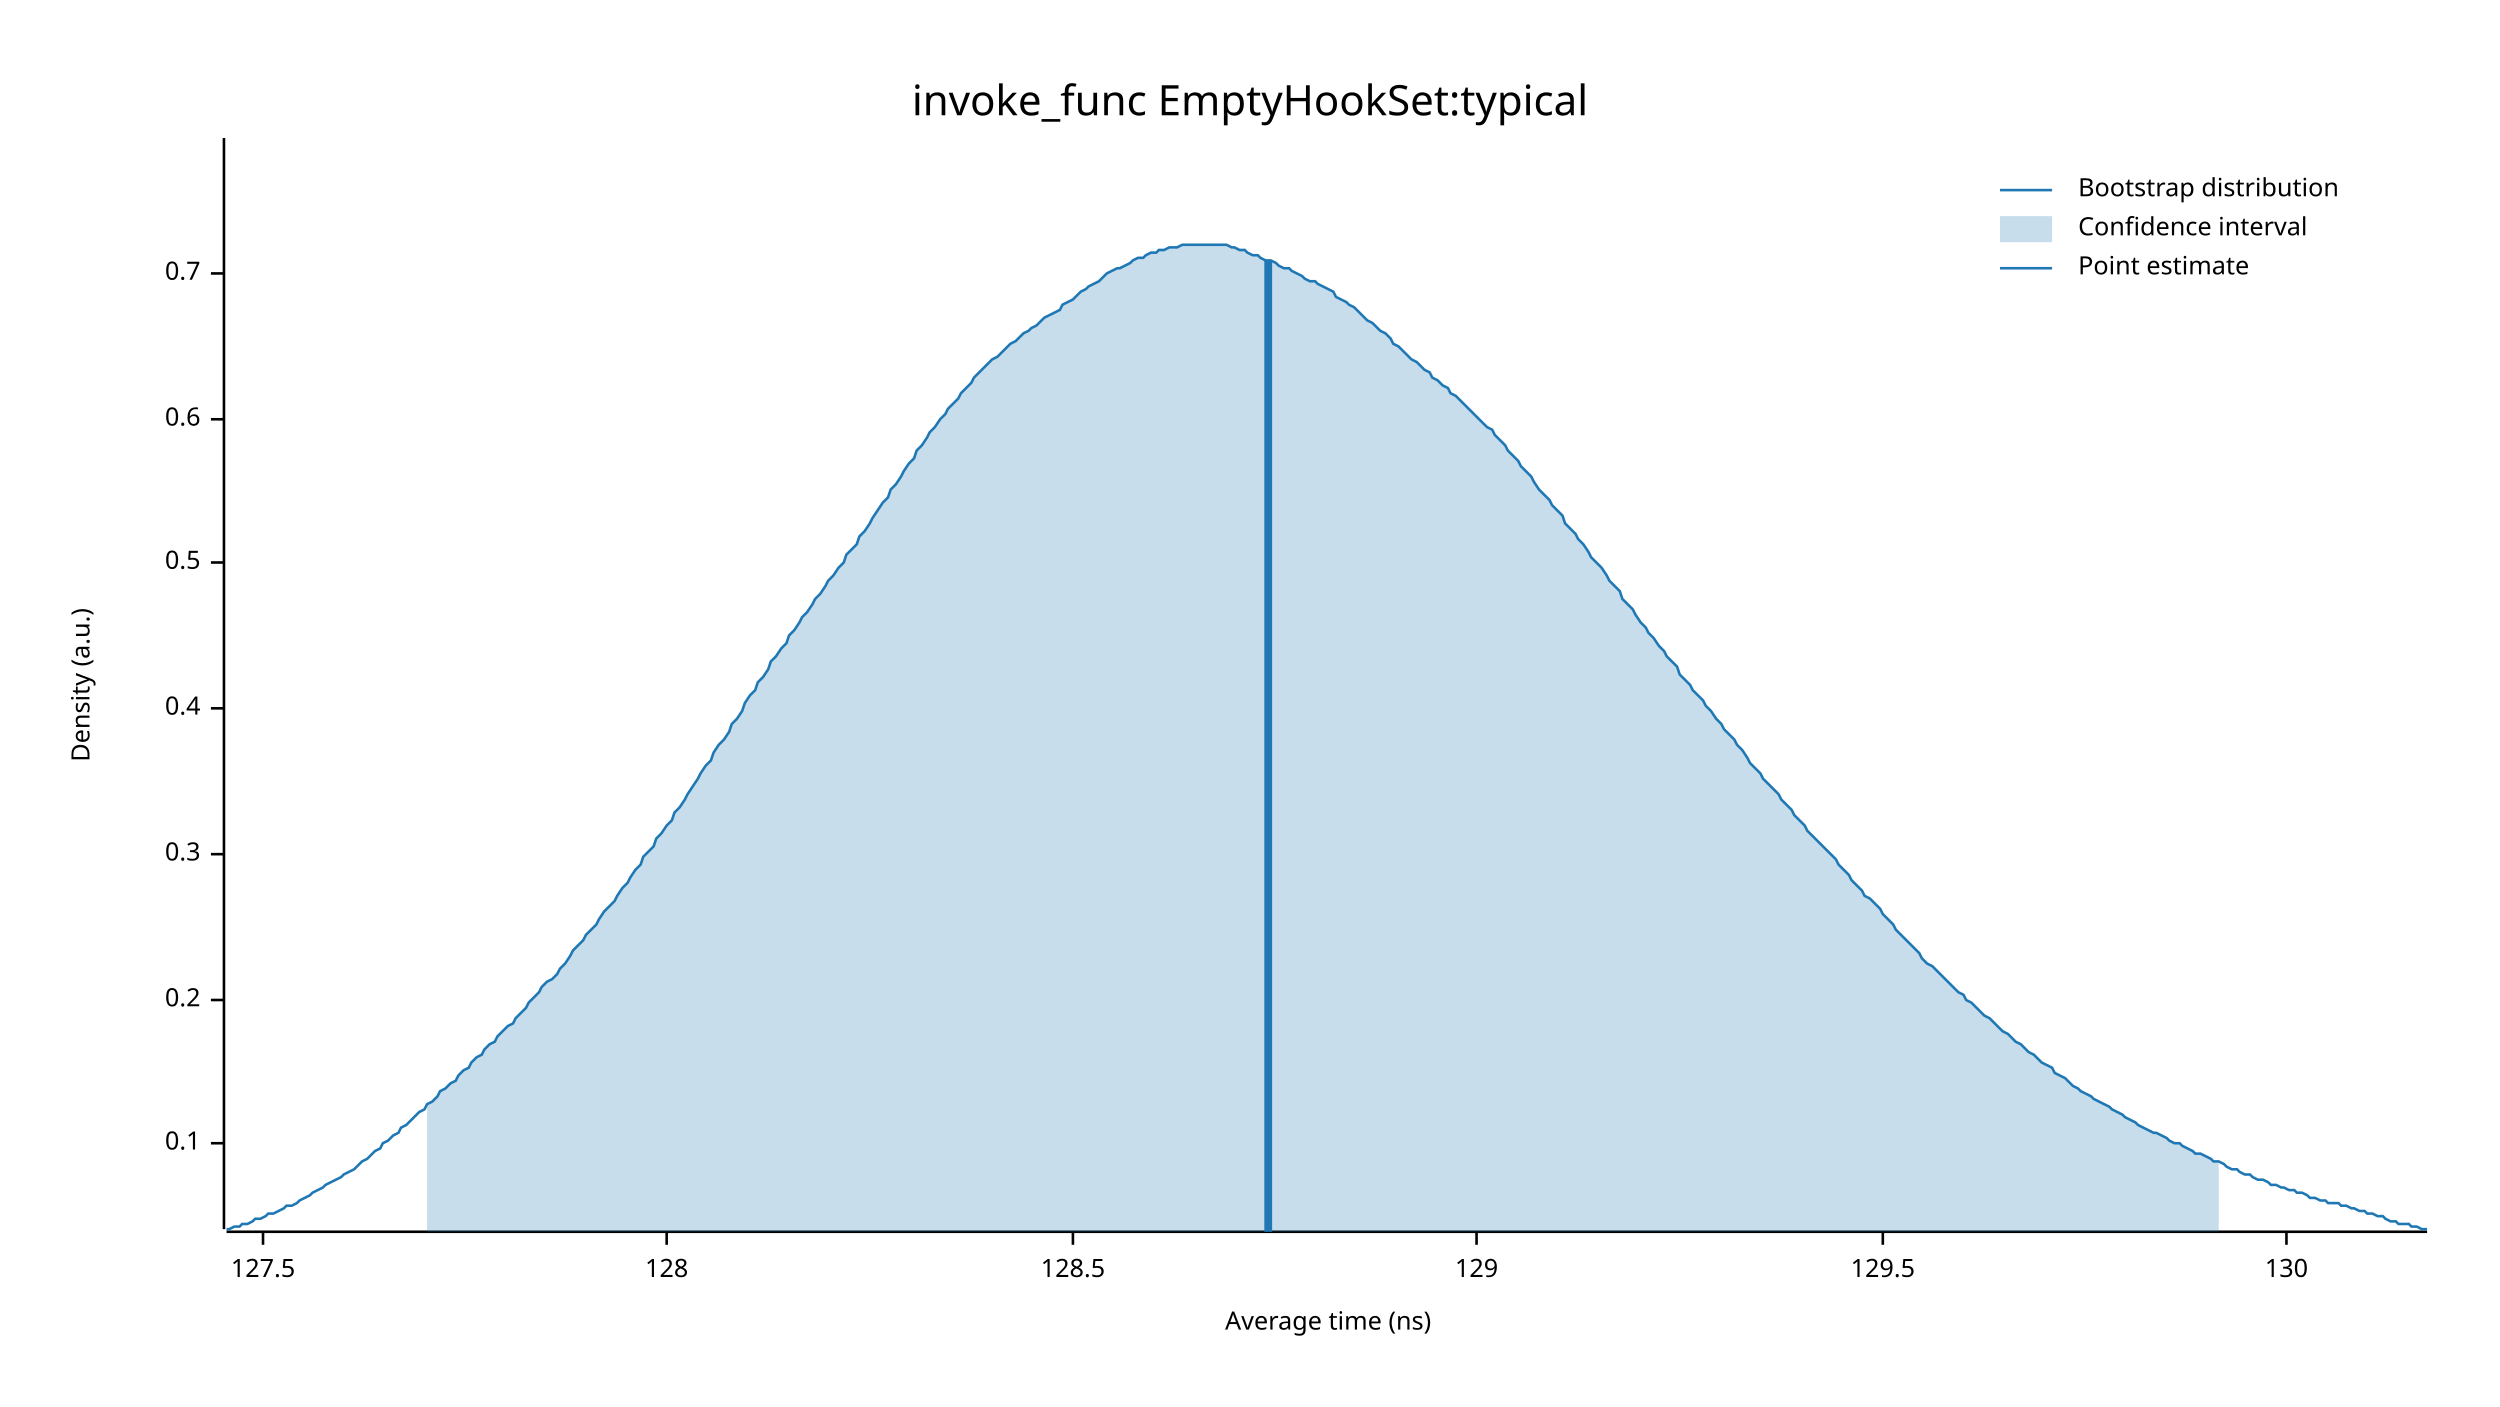
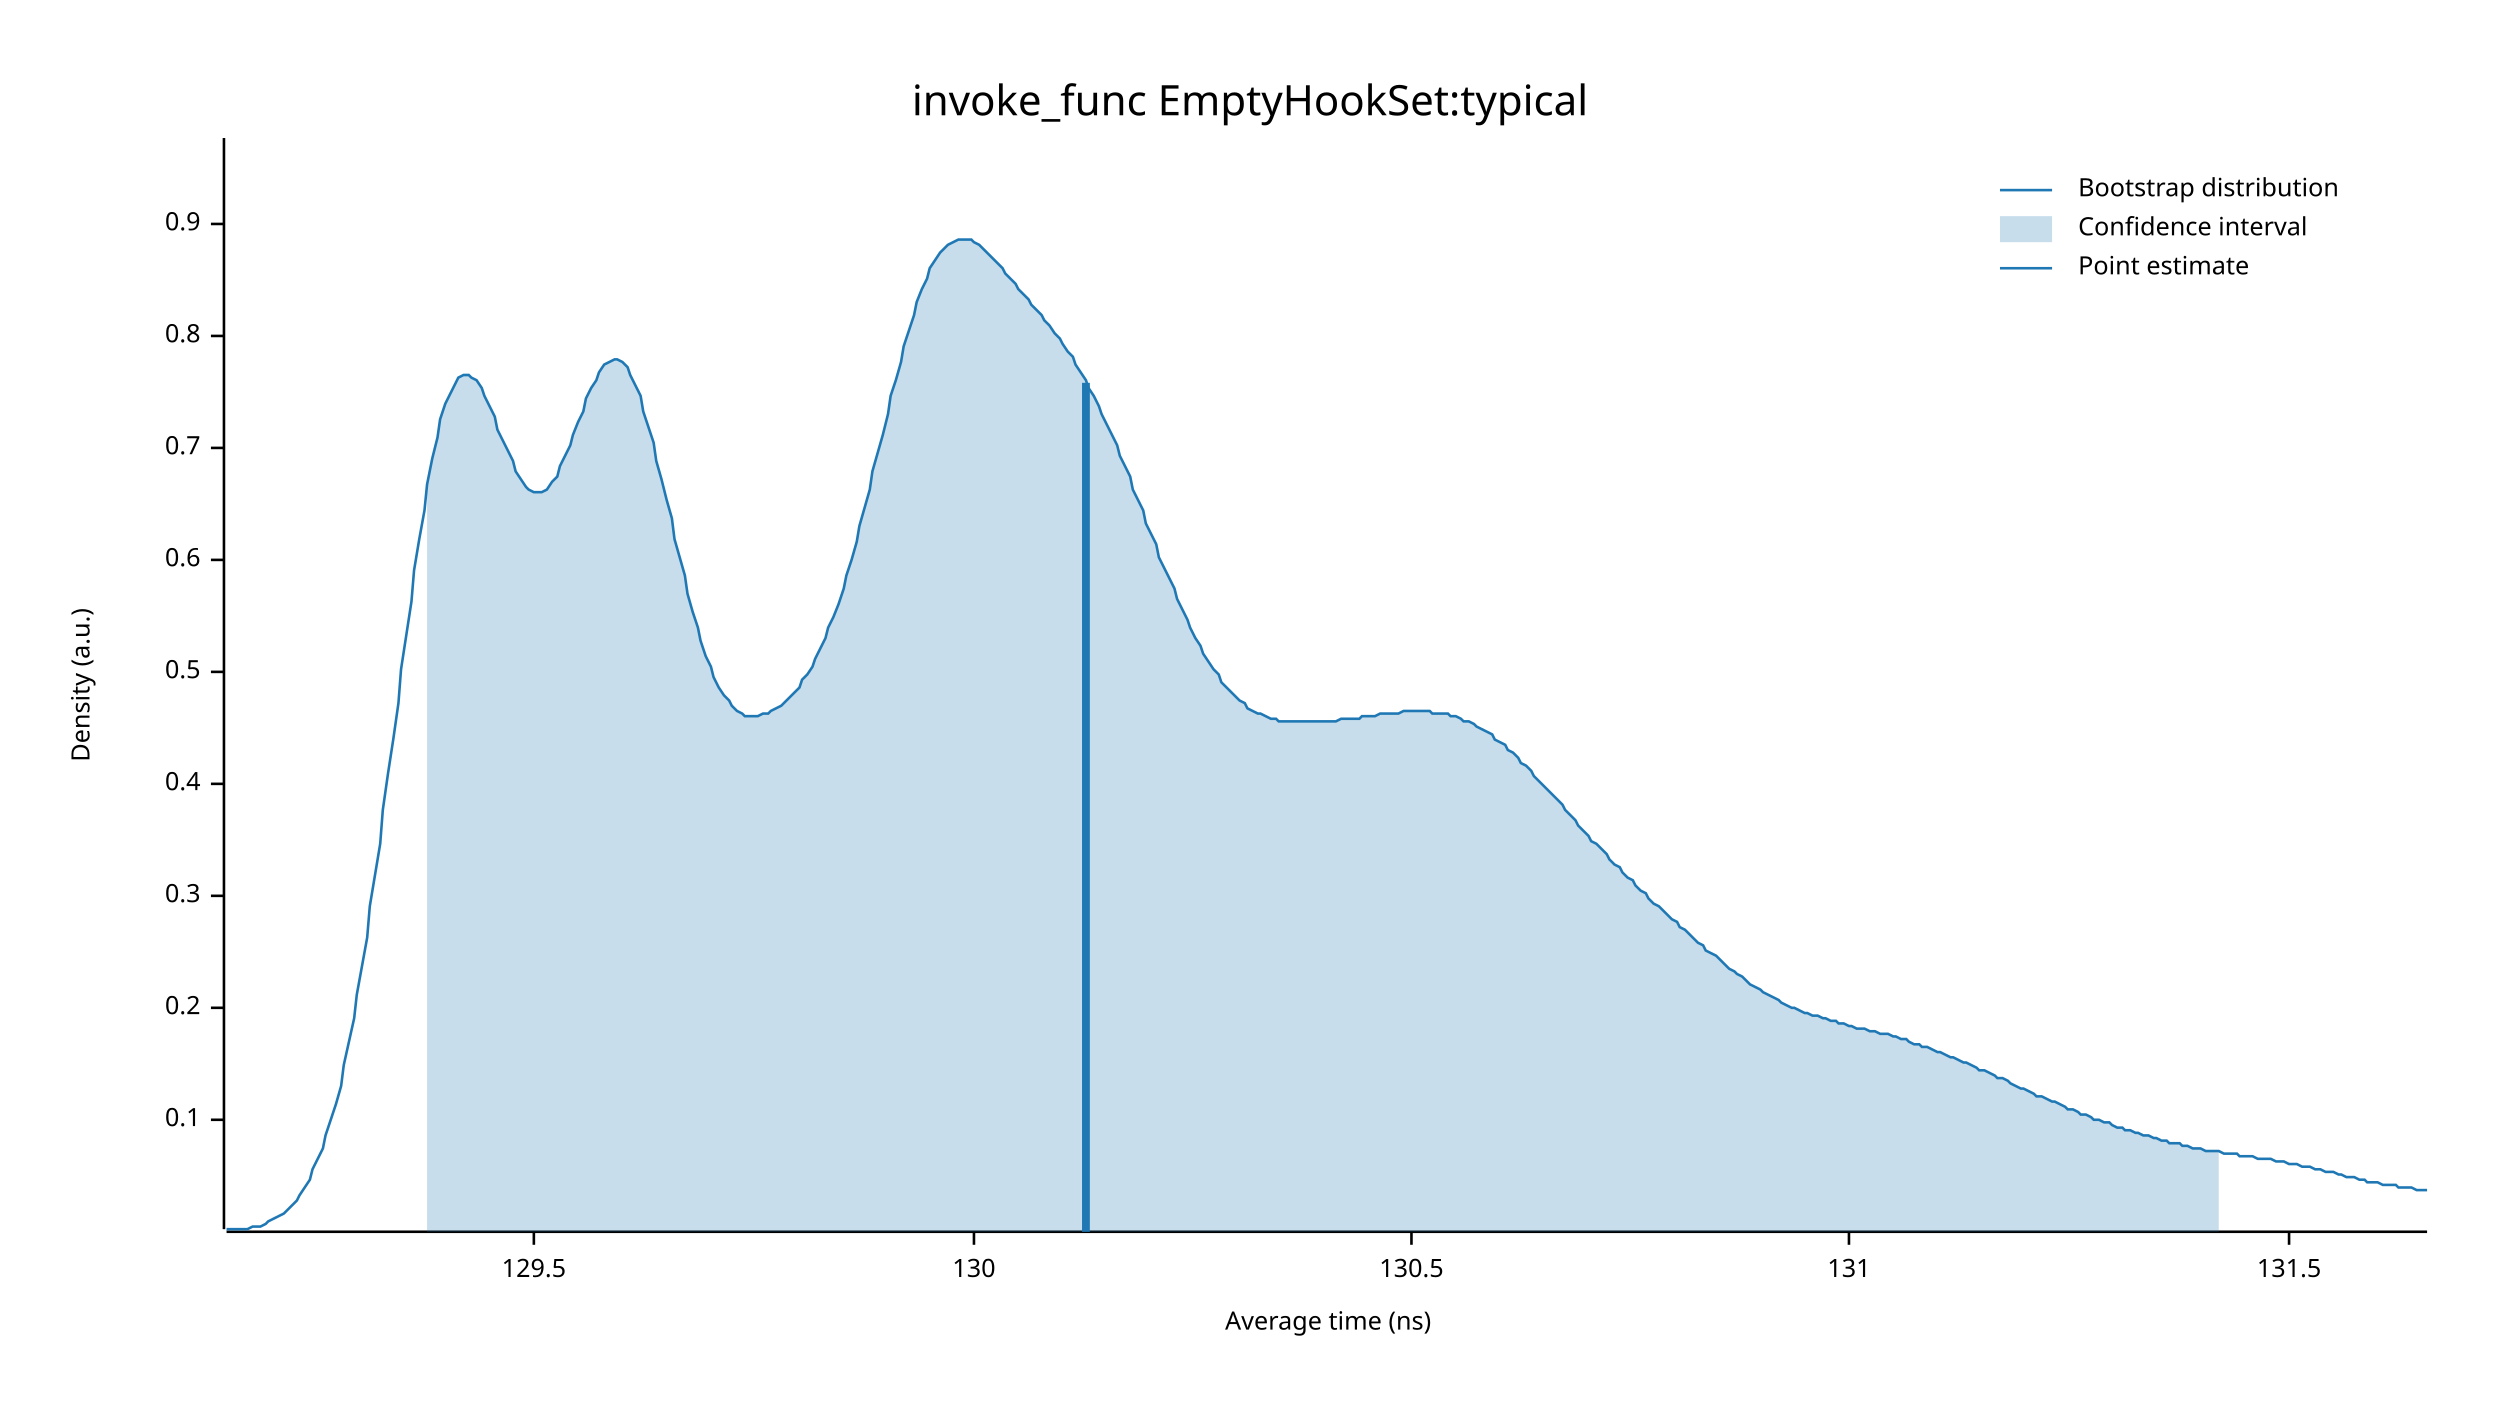
<svg xmlns="http://www.w3.org/2000/svg" width="960" height="540" viewBox="0 0 960 540">
  <text x="480" y="32" dy="0.76em" text-anchor="middle" font-family="sans-serif" font-size="16.129" opacity="1" fill="#000000">
invoke_func EmptyHookSet:typical
</text>
  <text x="27" y="263" dy="0.76em" text-anchor="middle" font-family="sans-serif" font-size="9.677" opacity="1" fill="#000000" transform="rotate(270, 27, 263)">
Density (a.u.)
</text>
  <text x="510" y="513" dy="-0.5ex" text-anchor="middle" font-family="sans-serif" font-size="9.677" opacity="1" fill="#000000">
Average time (ns)
</text>
  <polyline fill="none" opacity="1" stroke="#000000" stroke-width="1" points="86,53 86,472 " />
-   <text x="77" y="439" dy="0.5ex" text-anchor="end" font-family="sans-serif" font-size="9.677" opacity="1" fill="#000000">
+   <text x="77" y="430" dy="0.5ex" text-anchor="end" font-family="sans-serif" font-size="9.677" opacity="1" fill="#000000">
0.1
</text>
-   <polyline fill="none" opacity="1" stroke="#000000" stroke-width="1" points="81,439 86,439 " />
-   <text x="77" y="384" dy="0.5ex" text-anchor="end" font-family="sans-serif" font-size="9.677" opacity="1" fill="#000000">
+   <polyline fill="none" opacity="1" stroke="#000000" stroke-width="1" points="81,430 86,430 " />
+   <text x="77" y="387" dy="0.5ex" text-anchor="end" font-family="sans-serif" font-size="9.677" opacity="1" fill="#000000">
0.2
</text>
-   <polyline fill="none" opacity="1" stroke="#000000" stroke-width="1" points="81,384 86,384 " />
-   <text x="77" y="328" dy="0.5ex" text-anchor="end" font-family="sans-serif" font-size="9.677" opacity="1" fill="#000000">
+   <polyline fill="none" opacity="1" stroke="#000000" stroke-width="1" points="81,387 86,387 " />
+   <text x="77" y="344" dy="0.5ex" text-anchor="end" font-family="sans-serif" font-size="9.677" opacity="1" fill="#000000">
0.3
</text>
-   <polyline fill="none" opacity="1" stroke="#000000" stroke-width="1" points="81,328 86,328 " />
-   <text x="77" y="272" dy="0.5ex" text-anchor="end" font-family="sans-serif" font-size="9.677" opacity="1" fill="#000000">
+   <polyline fill="none" opacity="1" stroke="#000000" stroke-width="1" points="81,344 86,344 " />
+   <text x="77" y="301" dy="0.5ex" text-anchor="end" font-family="sans-serif" font-size="9.677" opacity="1" fill="#000000">
0.4
</text>
-   <polyline fill="none" opacity="1" stroke="#000000" stroke-width="1" points="81,272 86,272 " />
-   <text x="77" y="216" dy="0.5ex" text-anchor="end" font-family="sans-serif" font-size="9.677" opacity="1" fill="#000000">
+   <polyline fill="none" opacity="1" stroke="#000000" stroke-width="1" points="81,301 86,301 " />
+   <text x="77" y="258" dy="0.5ex" text-anchor="end" font-family="sans-serif" font-size="9.677" opacity="1" fill="#000000">
0.5
</text>
-   <polyline fill="none" opacity="1" stroke="#000000" stroke-width="1" points="81,216 86,216 " />
-   <text x="77" y="161" dy="0.5ex" text-anchor="end" font-family="sans-serif" font-size="9.677" opacity="1" fill="#000000">
+   <polyline fill="none" opacity="1" stroke="#000000" stroke-width="1" points="81,258 86,258 " />
+   <text x="77" y="215" dy="0.5ex" text-anchor="end" font-family="sans-serif" font-size="9.677" opacity="1" fill="#000000">
0.6
</text>
-   <polyline fill="none" opacity="1" stroke="#000000" stroke-width="1" points="81,161 86,161 " />
-   <text x="77" y="105" dy="0.5ex" text-anchor="end" font-family="sans-serif" font-size="9.677" opacity="1" fill="#000000">
+   <polyline fill="none" opacity="1" stroke="#000000" stroke-width="1" points="81,215 86,215 " />
+   <text x="77" y="172" dy="0.5ex" text-anchor="end" font-family="sans-serif" font-size="9.677" opacity="1" fill="#000000">
0.7
</text>
-   <polyline fill="none" opacity="1" stroke="#000000" stroke-width="1" points="81,105 86,105 " />
+   <polyline fill="none" opacity="1" stroke="#000000" stroke-width="1" points="81,172 86,172 " />
+   <text x="77" y="129" dy="0.5ex" text-anchor="end" font-family="sans-serif" font-size="9.677" opacity="1" fill="#000000">
+ 0.8
+ </text>
+   <polyline fill="none" opacity="1" stroke="#000000" stroke-width="1" points="81,129 86,129 " />
+   <text x="77" y="86" dy="0.5ex" text-anchor="end" font-family="sans-serif" font-size="9.677" opacity="1" fill="#000000">
+ 0.9
+ </text>
+   <polyline fill="none" opacity="1" stroke="#000000" stroke-width="1" points="81,86 86,86 " />
  <polyline fill="none" opacity="1" stroke="#000000" stroke-width="1" points="87,473 932,473 " />
-   <text x="101" y="483" dy="0.76em" text-anchor="middle" font-family="sans-serif" font-size="9.677" opacity="1" fill="#000000">
- 127.5
- </text>
-   <polyline fill="none" opacity="1" stroke="#000000" stroke-width="1" points="101,473 101,478 " />
-   <text x="256" y="483" dy="0.76em" text-anchor="middle" font-family="sans-serif" font-size="9.677" opacity="1" fill="#000000">
- 128
- </text>
-   <polyline fill="none" opacity="1" stroke="#000000" stroke-width="1" points="256,473 256,478 " />
-   <text x="412" y="483" dy="0.76em" text-anchor="middle" font-family="sans-serif" font-size="9.677" opacity="1" fill="#000000">
- 128.5
- </text>
-   <polyline fill="none" opacity="1" stroke="#000000" stroke-width="1" points="412,473 412,478 " />
-   <text x="567" y="483" dy="0.76em" text-anchor="middle" font-family="sans-serif" font-size="9.677" opacity="1" fill="#000000">
- 129
- </text>
-   <polyline fill="none" opacity="1" stroke="#000000" stroke-width="1" points="567,473 567,478 " />
-   <text x="723" y="483" dy="0.76em" text-anchor="middle" font-family="sans-serif" font-size="9.677" opacity="1" fill="#000000">
+   <text x="205" y="483" dy="0.76em" text-anchor="middle" font-family="sans-serif" font-size="9.677" opacity="1" fill="#000000">
129.5
</text>
-   <polyline fill="none" opacity="1" stroke="#000000" stroke-width="1" points="723,473 723,478 " />
-   <text x="878" y="483" dy="0.76em" text-anchor="middle" font-family="sans-serif" font-size="9.677" opacity="1" fill="#000000">
+   <polyline fill="none" opacity="1" stroke="#000000" stroke-width="1" points="205,473 205,478 " />
+   <text x="374" y="483" dy="0.76em" text-anchor="middle" font-family="sans-serif" font-size="9.677" opacity="1" fill="#000000">
130
</text>
-   <polyline fill="none" opacity="1" stroke="#000000" stroke-width="1" points="878,473 878,478 " />
-   <polyline fill="none" opacity="1" stroke="#1F78B4" stroke-width="1" points="87,472 88,472 90,471 92,471 93,470 95,470 97,469 98,468 100,468 102,467 103,466 105,466 107,465 109,464 110,463 112,463 114,462 115,461 117,460 119,459 120,458 122,457 124,456 125,455 127,454 129,453 131,452 132,451 134,450 136,449 137,448 139,446 141,445 142,444 144,442 146,441 147,439 149,438 151,436 153,435 154,433 156,432 158,430 159,429 161,427 163,426 164,424 166,423 168,421 169,419 171,418 173,416 175,415 176,413 178,411 180,410 181,408 183,406 185,405 186,403 188,401 190,400 191,398 193,396 195,394 197,393 198,391 200,389 202,387 203,385 205,383 207,381 208,379 210,377 212,376 214,374 215,372 217,370 219,367 220,365 222,363 224,361 225,359 227,357 229,355 230,353 232,350 234,348 236,346 237,344 239,341 241,339 242,337 244,334 246,332 247,329 249,327 251,325 252,322 254,320 256,317 258,315 259,312 261,310 263,307 264,305 266,302 268,299 269,297 271,294 273,292 274,289 276,286 278,284 280,281 281,278 283,276 285,273 286,270 288,267 290,265 291,262 293,260 295,257 296,254 298,252 300,249 302,247 303,244 305,242 307,239 308,237 310,235 312,232 313,230 315,228 317,225 318,223 320,221 322,218 324,216 325,213 327,211 329,209 330,206 332,204 334,201 335,199 337,196 339,193 341,191 342,188 344,186 346,183 347,181 349,178 351,176 352,173 354,171 356,168 357,166 359,164 361,161 363,159 364,157 366,155 368,153 369,151 371,149 373,147 374,145 376,143 378,141 379,140 381,138 383,137 385,135 386,134 388,132 390,131 391,130 393,128 395,127 396,126 398,125 400,123 401,122 403,121 405,120 407,119 408,117 410,116 412,115 413,114 415,112 417,111 418,110 420,109 422,108 423,107 425,105 427,104 429,103 430,103 432,102 434,101 435,100 437,99 439,99 440,98 442,97 444,97 445,96 447,96 449,95 451,95 452,95 454,94 456,94 457,94 459,94 461,94 462,94 464,94 466,94 468,94 469,94 471,94 473,95 474,95 476,96 478,96 479,97 481,98 483,98 484,99 486,100 488,100 490,101 491,102 493,103 495,103 496,104 498,105 500,106 501,107 503,108 505,108 506,109 508,110 510,111 512,112 513,114 515,115 517,116 518,117 520,118 522,120 523,121 525,123 527,124 528,125 530,127 532,128 534,130 535,132 537,133 539,135 540,136 542,138 544,139 545,140 547,142 549,143 550,145 552,146 554,148 556,149 557,151 559,152 561,154 562,155 564,157 566,159 567,160 569,162 571,164 573,165 574,167 576,169 578,171 579,173 581,175 583,177 584,179 586,181 588,183 589,185 591,188 593,190 595,192 596,194 598,196 600,198 601,201 603,203 605,205 606,207 608,209 610,212 611,214 613,216 615,218 617,221 618,223 620,225 622,227 623,230 625,232 627,234 628,236 630,239 632,241 633,243 635,245 637,248 639,250 640,252 642,254 644,256 645,259 647,261 649,263 650,265 652,267 654,269 655,271 657,273 659,276 661,278 662,280 664,282 666,284 667,286 669,288 671,291 672,293 674,295 676,297 677,299 679,301 681,303 683,305 684,307 686,309 688,311 689,313 691,315 693,317 694,319 696,321 698,323 700,325 701,326 703,328 705,330 706,332 708,334 710,336 711,338 713,340 715,342 716,344 718,345 720,347 722,349 723,351 725,353 727,355 728,357 730,359 732,361 733,362 735,364 737,366 738,368 740,370 742,371 744,373 745,374 747,376 749,378 750,379 752,381 754,382 755,384 757,385 759,387 760,388 762,390 764,391 766,393 767,394 769,396 771,397 772,398 774,400 776,401 777,402 779,404 781,405 782,406 784,408 786,409 788,410 789,412 791,413 793,414 794,415 796,417 798,418 799,419 801,420 803,421 804,422 806,423 808,424 810,425 811,426 813,427 815,428 816,429 818,430 820,431 821,432 823,433 825,434 827,435 828,435 830,436 832,437 833,438 835,439 837,439 838,440 840,441 842,442 843,443 845,443 847,444 849,445 850,446 852,446 854,447 855,448 857,449 859,449 860,450 862,451 864,451 865,452 867,453 869,453 871,454 872,455 874,455 876,456 877,456 879,457 881,457 882,458 884,458 886,459 887,460 889,460 891,461 893,461 894,462 896,462 898,462 899,463 901,463 903,464 904,464 906,465 908,465 909,466 911,466 913,467 915,467 916,468 918,469 920,469 921,470 923,470 925,470 926,471 928,471 930,472 932,472 " />
-   <polygon opacity="0.25" fill="#1F78B4" points="164,424 166,423 168,421 169,419 171,418 173,416 175,415 176,413 178,411 180,410 181,408 183,406 185,405 186,403 188,401 190,400 191,398 193,396 195,394 197,393 198,391 200,389 202,387 203,385 205,383 207,381 208,379 210,377 212,376 214,374 215,372 217,370 219,367 220,365 222,363 224,361 225,359 227,357 229,355 230,353 232,350 234,348 236,346 237,344 239,341 241,339 242,337 244,334 246,332 247,329 249,327 251,325 252,322 254,320 256,317 258,315 259,312 261,310 263,307 264,305 266,302 268,299 269,297 271,294 273,292 274,289 276,286 278,284 280,281 281,278 283,276 285,273 286,270 288,267 290,265 291,262 293,260 295,257 296,254 298,252 300,249 302,247 303,244 305,242 307,239 308,237 310,235 312,232 313,230 315,228 317,225 318,223 320,221 322,218 324,216 325,213 327,211 329,209 330,206 332,204 334,201 335,199 337,196 339,193 341,191 342,188 344,186 346,183 347,181 349,178 351,176 352,173 354,171 356,168 357,166 359,164 361,161 363,159 364,157 366,155 368,153 369,151 371,149 373,147 374,145 376,143 378,141 379,140 381,138 383,137 385,135 386,134 388,132 390,131 391,130 393,128 395,127 396,126 398,125 400,123 401,122 403,121 405,120 407,119 408,117 410,116 412,115 413,114 415,112 417,111 418,110 420,109 422,108 423,107 425,105 427,104 429,103 430,103 432,102 434,101 435,100 437,99 439,99 440,98 442,97 444,97 445,96 447,96 449,95 451,95 452,95 454,94 456,94 457,94 459,94 461,94 462,94 464,94 466,94 468,94 469,94 471,94 473,95 474,95 476,96 478,96 479,97 481,98 483,98 484,99 486,100 488,100 490,101 491,102 493,103 495,103 496,104 498,105 500,106 501,107 503,108 505,108 506,109 508,110 510,111 512,112 513,114 515,115 517,116 518,117 520,118 522,120 523,121 525,123 527,124 528,125 530,127 532,128 534,130 535,132 537,133 539,135 540,136 542,138 544,139 545,140 547,142 549,143 550,145 552,146 554,148 556,149 557,151 559,152 561,154 562,155 564,157 566,159 567,160 569,162 571,164 573,165 574,167 576,169 578,171 579,173 581,175 583,177 584,179 586,181 588,183 589,185 591,188 593,190 595,192 596,194 598,196 600,198 601,201 603,203 605,205 606,207 608,209 610,212 611,214 613,216 615,218 617,221 618,223 620,225 622,227 623,230 625,232 627,234 628,236 630,239 632,241 633,243 635,245 637,248 639,250 640,252 642,254 644,256 645,259 647,261 649,263 650,265 652,267 654,269 655,271 657,273 659,276 661,278 662,280 664,282 666,284 667,286 669,288 671,291 672,293 674,295 676,297 677,299 679,301 681,303 683,305 684,307 686,309 688,311 689,313 691,315 693,317 694,319 696,321 698,323 700,325 701,326 703,328 705,330 706,332 708,334 710,336 711,338 713,340 715,342 716,344 718,345 720,347 722,349 723,351 725,353 727,355 728,357 730,359 732,361 733,362 735,364 737,366 738,368 740,370 742,371 744,373 745,374 747,376 749,378 750,379 752,381 754,382 755,384 757,385 759,387 760,388 762,390 764,391 766,393 767,394 769,396 771,397 772,398 774,400 776,401 777,402 779,404 781,405 782,406 784,408 786,409 788,410 789,412 791,413 793,414 794,415 796,417 798,418 799,419 801,420 803,421 804,422 806,423 808,424 810,425 811,426 813,427 815,428 816,429 818,430 820,431 821,432 823,433 825,434 827,435 828,435 830,436 832,437 833,438 835,439 837,439 838,440 840,441 842,442 843,443 845,443 847,444 849,445 850,446 852,446 852,473 164,473 " />
-   <polyline fill="none" opacity="1" stroke="#1F78B4" stroke-width="3" points="487,473 487,100 " />
+   <polyline fill="none" opacity="1" stroke="#000000" stroke-width="1" points="374,473 374,478 " />
+   <text x="542" y="483" dy="0.76em" text-anchor="middle" font-family="sans-serif" font-size="9.677" opacity="1" fill="#000000">
+ 130.5
+ </text>
+   <polyline fill="none" opacity="1" stroke="#000000" stroke-width="1" points="542,473 542,478 " />
+   <text x="710" y="483" dy="0.76em" text-anchor="middle" font-family="sans-serif" font-size="9.677" opacity="1" fill="#000000">
+ 131
+ </text>
+   <polyline fill="none" opacity="1" stroke="#000000" stroke-width="1" points="710,473 710,478 " />
+   <text x="879" y="483" dy="0.76em" text-anchor="middle" font-family="sans-serif" font-size="9.677" opacity="1" fill="#000000">
+ 131.5
+ </text>
+   <polyline fill="none" opacity="1" stroke="#000000" stroke-width="1" points="879,473 879,478 " />
+   <polyline fill="none" opacity="1" stroke="#1F78B4" stroke-width="1" points="87,472 88,472 90,472 92,472 93,472 95,472 97,471 98,471 100,471 102,470 103,469 105,468 107,467 109,466 110,465 112,463 114,461 115,459 117,456 119,453 120,449 122,445 124,441 125,436 127,430 129,424 131,417 132,409 134,400 136,391 137,382 139,371 141,360 142,348 144,336 146,324 147,311 149,297 151,284 153,270 154,257 156,244 158,231 159,219 161,207 163,196 164,186 166,176 168,168 169,161 171,155 173,151 175,147 176,145 178,144 180,144 181,145 183,146 185,149 186,152 188,156 190,160 191,165 193,169 195,173 197,177 198,181 200,184 202,187 203,188 205,189 207,189 208,189 210,188 212,185 214,183 215,179 217,175 219,171 220,167 222,162 224,158 225,153 227,149 229,146 230,143 232,140 234,139 236,138 237,138 239,139 241,141 242,144 244,148 246,152 247,158 249,164 251,170 252,177 254,184 256,192 258,199 259,207 261,214 263,221 264,228 266,235 268,241 269,246 271,252 273,256 274,260 276,264 278,267 280,269 281,271 283,273 285,274 286,275 288,275 290,275 291,275 293,274 295,274 296,273 298,272 300,271 302,269 303,268 305,266 307,264 308,261 310,259 312,256 313,253 315,249 317,245 318,241 320,237 322,232 324,226 325,221 327,215 329,208 330,202 332,195 334,188 335,181 337,174 339,167 341,159 342,152 344,146 346,139 347,133 349,127 351,121 352,116 354,111 356,107 357,103 359,100 361,97 363,95 364,94 366,93 368,92 369,92 371,92 373,92 374,93 376,94 378,96 379,97 381,99 383,101 385,103 386,105 388,107 390,109 391,111 393,113 395,115 396,117 398,119 400,121 401,123 403,125 405,128 407,130 408,132 410,135 412,137 413,140 415,143 417,146 418,149 420,152 422,156 423,159 425,163 427,167 429,171 430,175 432,179 434,183 435,188 437,192 439,196 440,201 442,205 444,209 445,214 447,218 449,222 451,226 452,230 454,234 456,238 457,241 459,245 461,248 462,251 464,254 466,257 468,259 469,262 471,264 473,266 474,267 476,269 478,270 479,272 481,273 483,274 484,274 486,275 488,276 490,276 491,277 493,277 495,277 496,277 498,277 500,277 501,277 503,277 505,277 506,277 508,277 510,277 512,277 513,277 515,276 517,276 518,276 520,276 522,276 523,275 525,275 527,275 528,275 530,274 532,274 534,274 535,274 537,274 539,273 540,273 542,273 544,273 545,273 547,273 549,273 550,274 552,274 554,274 556,274 557,275 559,275 561,276 562,277 564,277 566,278 567,279 569,280 571,281 573,282 574,284 576,285 578,286 579,288 581,289 583,291 584,293 586,294 588,296 589,298 591,300 593,302 595,304 596,305 598,307 600,309 601,311 603,313 605,315 606,317 608,319 610,321 611,323 613,324 615,326 617,328 618,330 620,332 622,333 623,335 625,337 627,338 628,340 630,342 632,343 633,345 635,347 637,348 639,350 640,351 642,353 644,354 645,356 647,357 649,359 650,360 652,362 654,363 655,365 657,366 659,367 661,369 662,370 664,372 666,373 667,374 669,375 671,377 672,378 674,379 676,380 677,381 679,382 681,383 683,384 684,385 686,386 688,387 689,387 691,388 693,389 694,389 696,390 698,390 700,391 701,391 703,392 705,392 706,393 708,393 710,394 711,394 713,395 715,395 716,395 718,396 720,396 722,397 723,397 725,397 727,398 728,398 730,399 732,399 733,400 735,401 737,401 738,402 740,402 742,403 744,404 745,404 747,405 749,406 750,406 752,407 754,408 755,408 757,409 759,410 760,411 762,411 764,412 766,413 767,414 769,414 771,415 772,416 774,417 776,418 777,418 779,419 781,420 782,421 784,421 786,422 788,423 789,423 791,424 793,425 794,426 796,426 798,427 799,428 801,428 803,429 804,430 806,430 808,431 810,431 811,432 813,433 815,433 816,434 818,434 820,435 821,435 823,436 825,436 827,437 828,437 830,438 832,438 833,439 835,439 837,439 838,440 840,440 842,441 843,441 845,441 847,442 849,442 850,442 852,442 854,443 855,443 857,443 859,443 860,444 862,444 864,444 865,444 867,445 869,445 871,445 872,445 874,446 876,446 877,446 879,447 881,447 882,447 884,448 886,448 887,448 889,449 891,449 893,450 894,450 896,450 898,451 899,451 901,452 903,452 904,452 906,453 908,453 909,454 911,454 913,454 915,455 916,455 918,455 920,455 921,456 923,456 925,456 926,456 928,457 930,457 932,457 " />
+   <polygon opacity="0.25" fill="#1F78B4" points="164,186 166,176 168,168 169,161 171,155 173,151 175,147 176,145 178,144 180,144 181,145 183,146 185,149 186,152 188,156 190,160 191,165 193,169 195,173 197,177 198,181 200,184 202,187 203,188 205,189 207,189 208,189 210,188 212,185 214,183 215,179 217,175 219,171 220,167 222,162 224,158 225,153 227,149 229,146 230,143 232,140 234,139 236,138 237,138 239,139 241,141 242,144 244,148 246,152 247,158 249,164 251,170 252,177 254,184 256,192 258,199 259,207 261,214 263,221 264,228 266,235 268,241 269,246 271,252 273,256 274,260 276,264 278,267 280,269 281,271 283,273 285,274 286,275 288,275 290,275 291,275 293,274 295,274 296,273 298,272 300,271 302,269 303,268 305,266 307,264 308,261 310,259 312,256 313,253 315,249 317,245 318,241 320,237 322,232 324,226 325,221 327,215 329,208 330,202 332,195 334,188 335,181 337,174 339,167 341,159 342,152 344,146 346,139 347,133 349,127 351,121 352,116 354,111 356,107 357,103 359,100 361,97 363,95 364,94 366,93 368,92 369,92 371,92 373,92 374,93 376,94 378,96 379,97 381,99 383,101 385,103 386,105 388,107 390,109 391,111 393,113 395,115 396,117 398,119 400,121 401,123 403,125 405,128 407,130 408,132 410,135 412,137 413,140 415,143 417,146 418,149 420,152 422,156 423,159 425,163 427,167 429,171 430,175 432,179 434,183 435,188 437,192 439,196 440,201 442,205 444,209 445,214 447,218 449,222 451,226 452,230 454,234 456,238 457,241 459,245 461,248 462,251 464,254 466,257 468,259 469,262 471,264 473,266 474,267 476,269 478,270 479,272 481,273 483,274 484,274 486,275 488,276 490,276 491,277 493,277 495,277 496,277 498,277 500,277 501,277 503,277 505,277 506,277 508,277 510,277 512,277 513,277 515,276 517,276 518,276 520,276 522,276 523,275 525,275 527,275 528,275 530,274 532,274 534,274 535,274 537,274 539,273 540,273 542,273 544,273 545,273 547,273 549,273 550,274 552,274 554,274 556,274 557,275 559,275 561,276 562,277 564,277 566,278 567,279 569,280 571,281 573,282 574,284 576,285 578,286 579,288 581,289 583,291 584,293 586,294 588,296 589,298 591,300 593,302 595,304 596,305 598,307 600,309 601,311 603,313 605,315 606,317 608,319 610,321 611,323 613,324 615,326 617,328 618,330 620,332 622,333 623,335 625,337 627,338 628,340 630,342 632,343 633,345 635,347 637,348 639,350 640,351 642,353 644,354 645,356 647,357 649,359 650,360 652,362 654,363 655,365 657,366 659,367 661,369 662,370 664,372 666,373 667,374 669,375 671,377 672,378 674,379 676,380 677,381 679,382 681,383 683,384 684,385 686,386 688,387 689,387 691,388 693,389 694,389 696,390 698,390 700,391 701,391 703,392 705,392 706,393 708,393 710,394 711,394 713,395 715,395 716,395 718,396 720,396 722,397 723,397 725,397 727,398 728,398 730,399 732,399 733,400 735,401 737,401 738,402 740,402 742,403 744,404 745,404 747,405 749,406 750,406 752,407 754,408 755,408 757,409 759,410 760,411 762,411 764,412 766,413 767,414 769,414 771,415 772,416 774,417 776,418 777,418 779,419 781,420 782,421 784,421 786,422 788,423 789,423 791,424 793,425 794,426 796,426 798,427 799,428 801,428 803,429 804,430 806,430 808,431 810,431 811,432 813,433 815,433 816,434 818,434 820,435 821,435 823,436 825,436 827,437 828,437 830,438 832,438 833,439 835,439 837,439 838,440 840,440 842,441 843,441 845,441 847,442 849,442 850,442 852,442 852,473 164,473 " />
+   <polyline fill="none" opacity="1" stroke="#1F78B4" stroke-width="3" points="417,473 417,147 " />
  <text x="798" y="68" dy="0.76em" text-anchor="start" font-family="sans-serif" font-size="9.677" opacity="1" fill="#000000">
Bootstrap distribution
</text>
  <text x="798" y="83" dy="0.76em" text-anchor="start" font-family="sans-serif" font-size="9.677" opacity="1" fill="#000000">
Confidence interval
</text>
  <text x="798" y="98" dy="0.76em" text-anchor="start" font-family="sans-serif" font-size="9.677" opacity="1" fill="#000000">
Point estimate
</text>
  <polyline fill="none" opacity="1" stroke="#1F78B4" stroke-width="1" points="768,73 788,73 " />
  <rect x="768" y="83" width="20" height="10" opacity="0.25" fill="#1F78B4" stroke="none" />
  <polyline fill="none" opacity="1" stroke="#1F78B4" stroke-width="1" points="768,103 788,103 " />
</svg>
